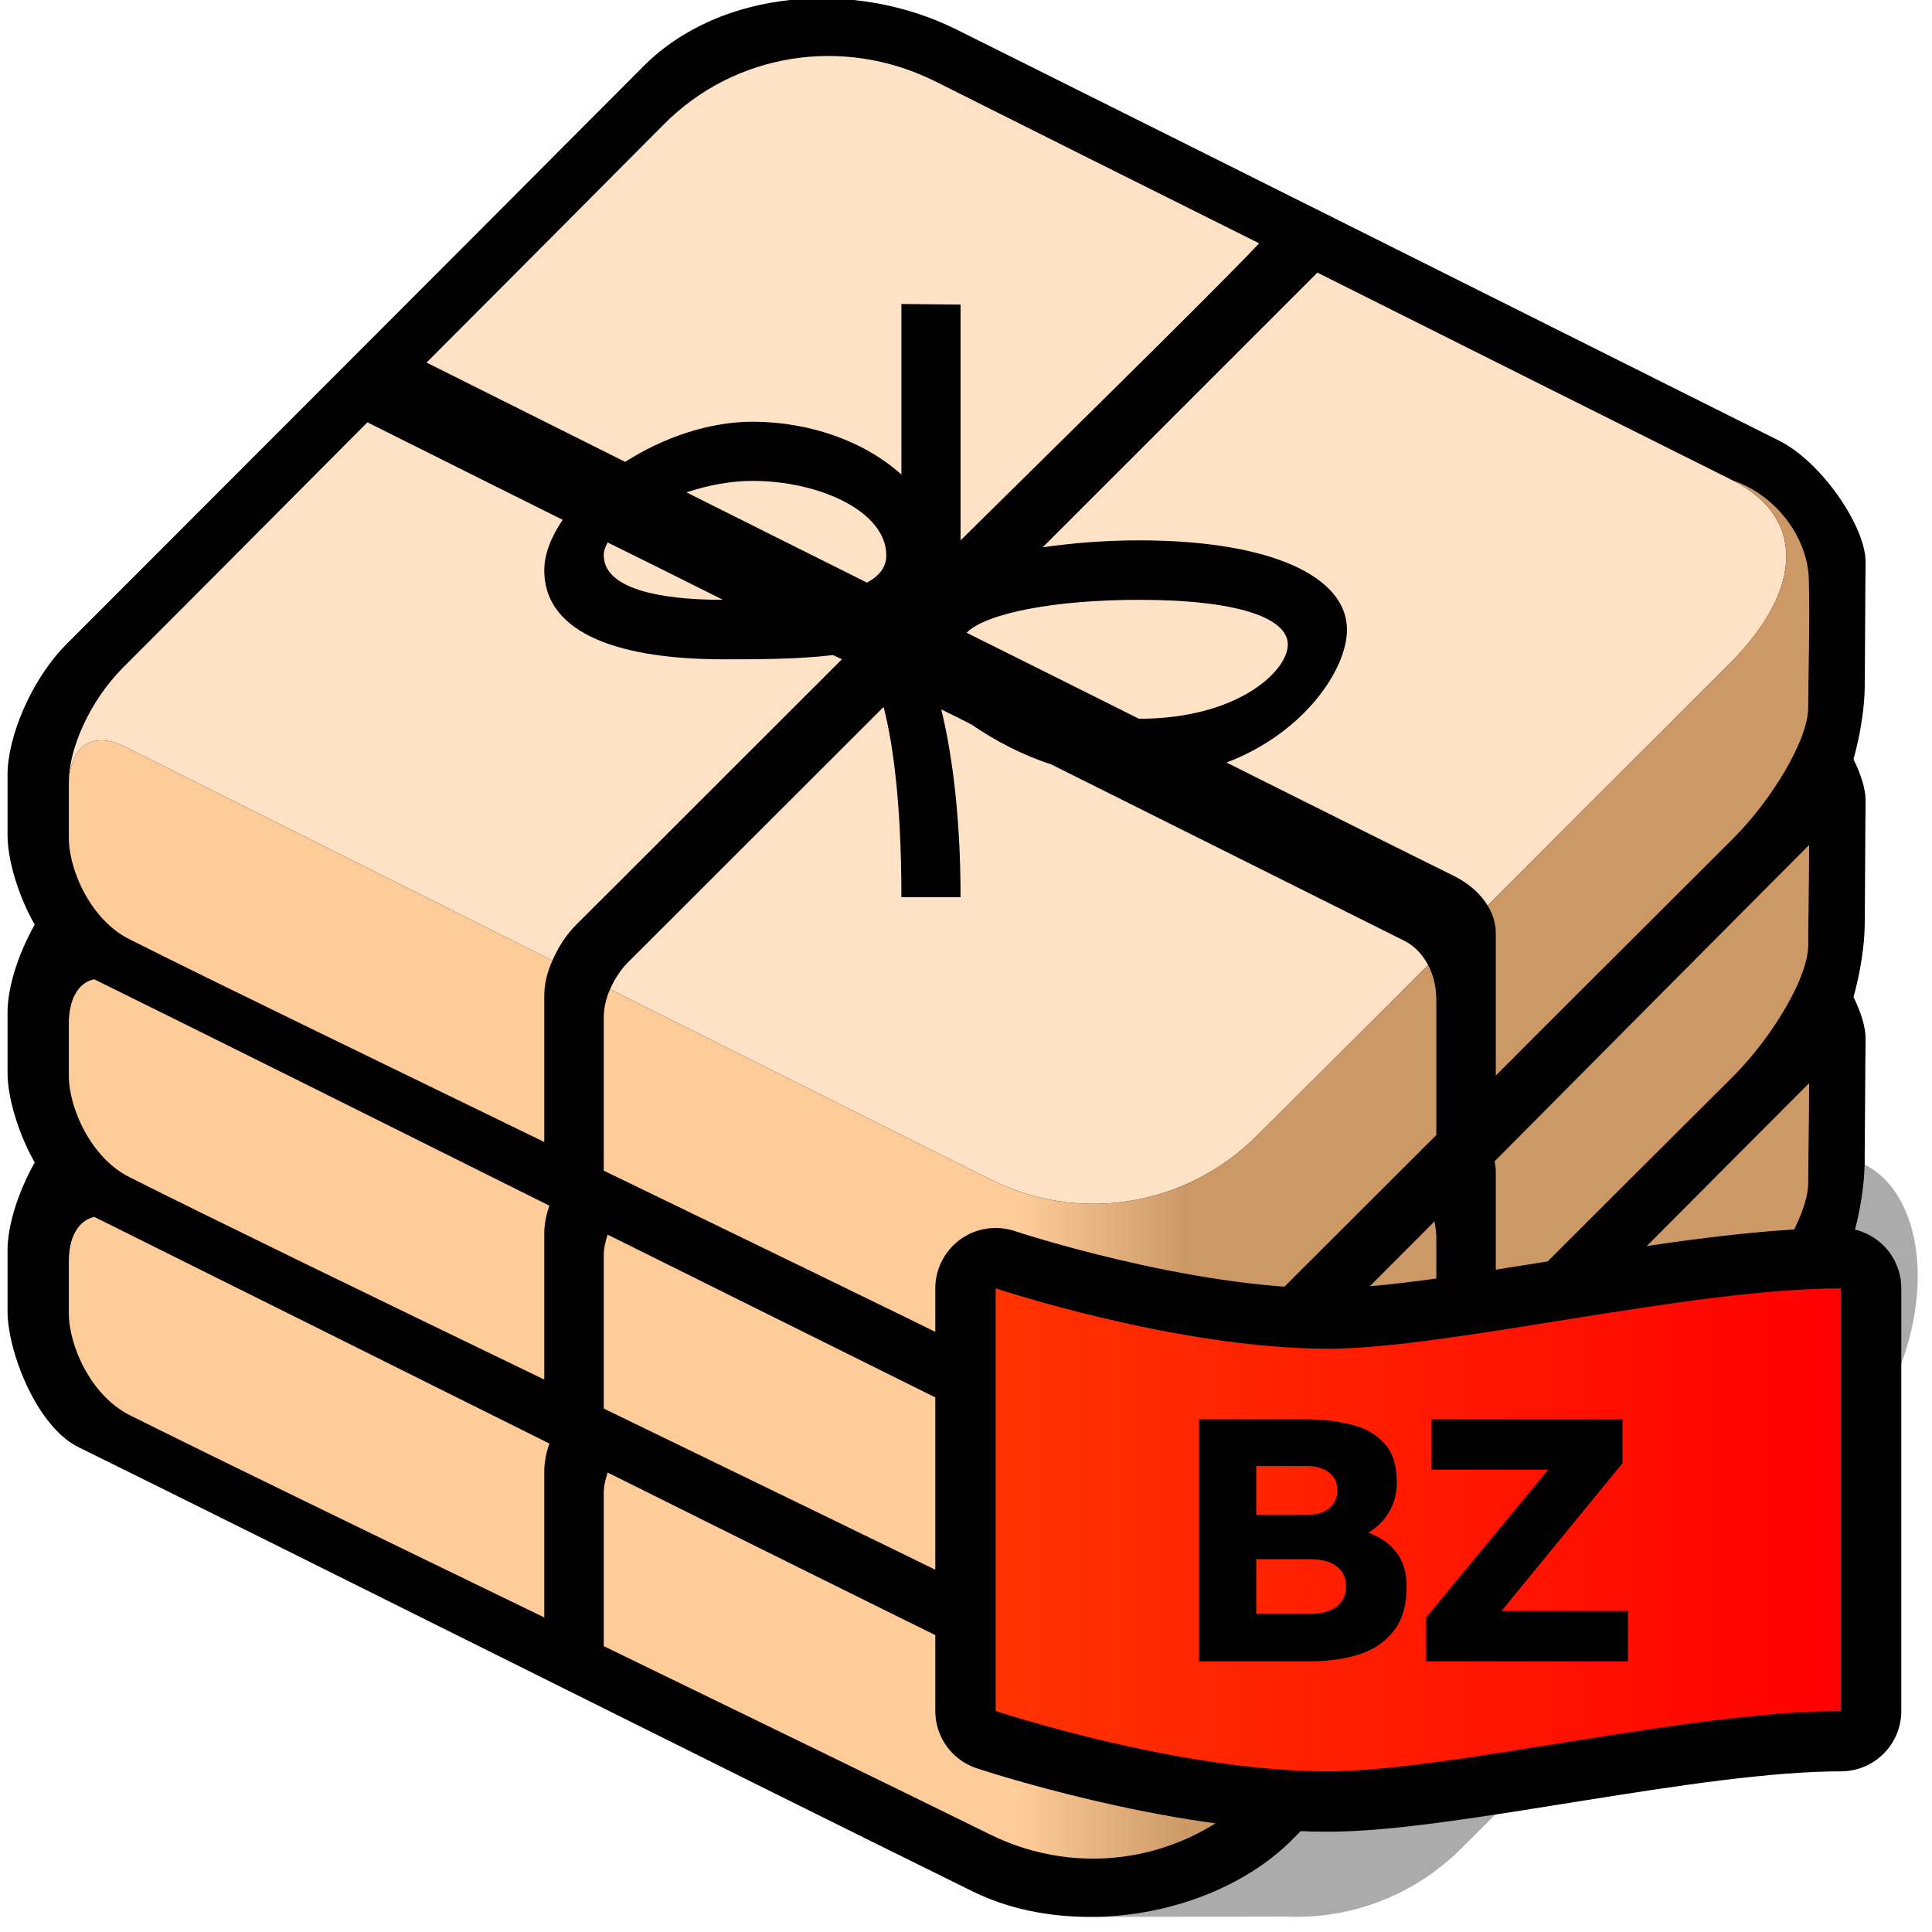
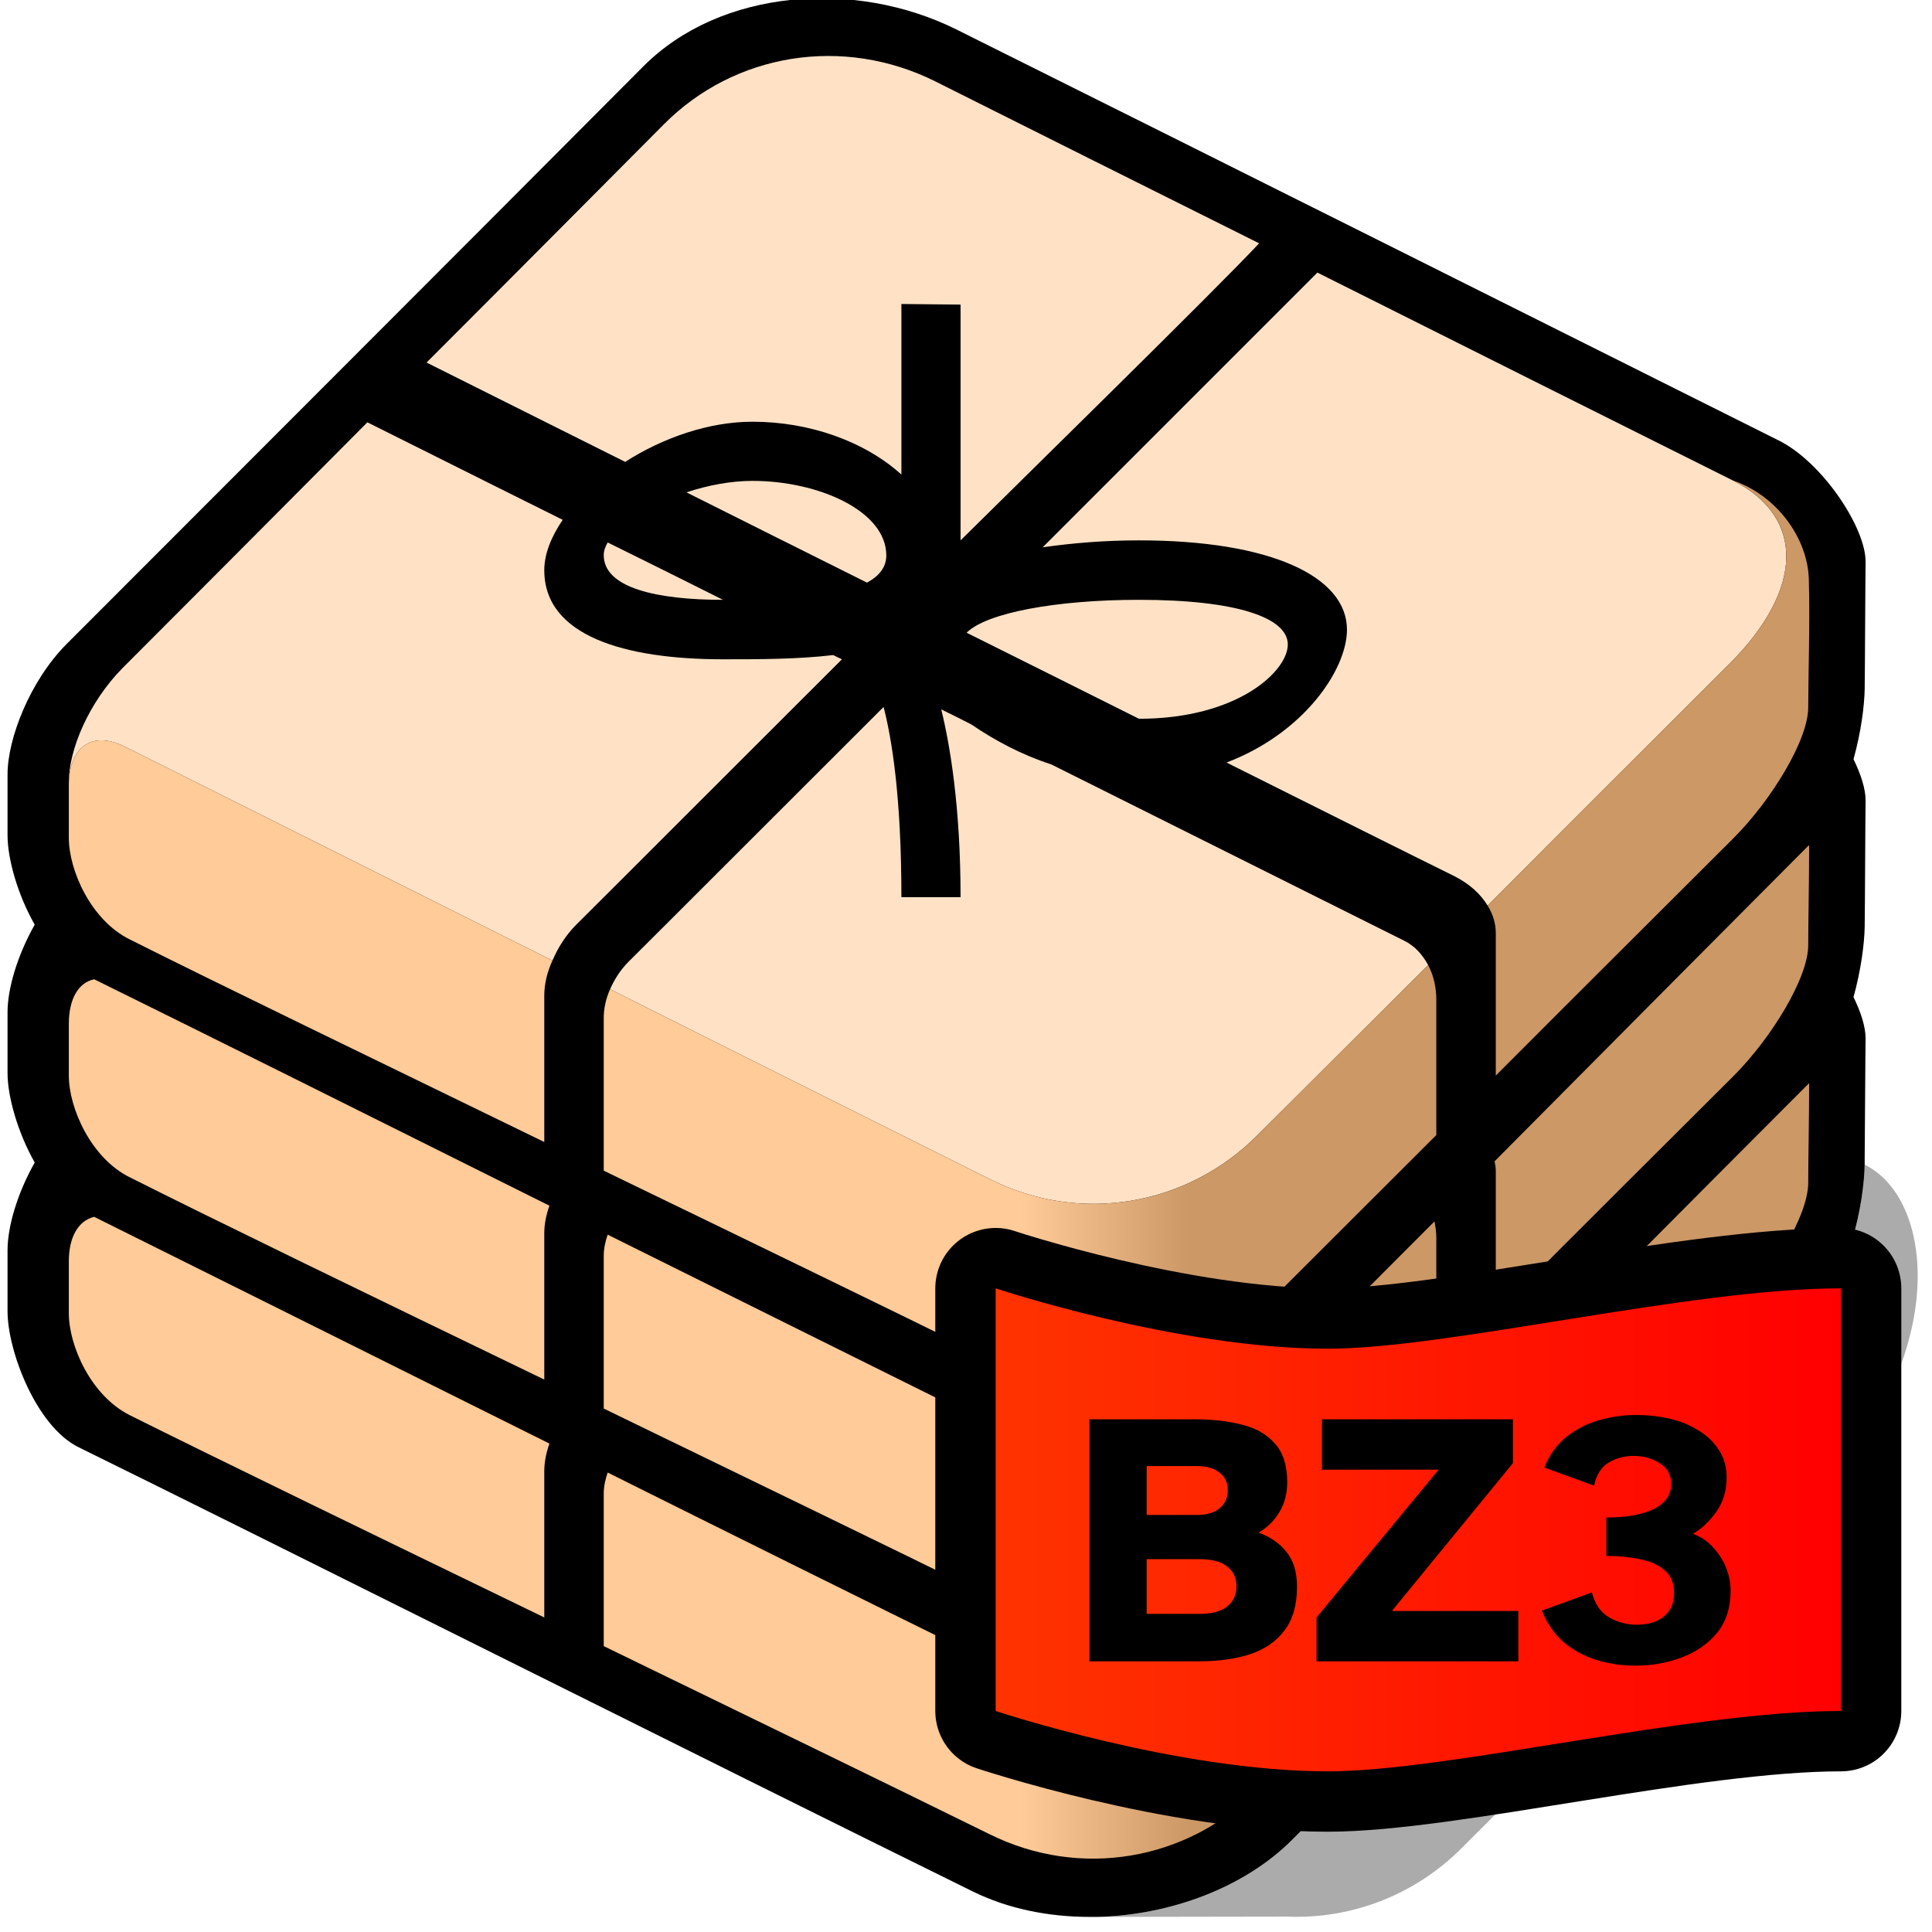
<svg xmlns="http://www.w3.org/2000/svg" xmlns:xlink="http://www.w3.org/1999/xlink" version="1.1" width="64" height="64" color-interpolation="linearRGB" id="svg2">
  <defs id="defs59">
    <linearGradient id="linearGradient9509">
      <stop style="stop-color:#ff3300;stop-opacity:1" offset="0" id="stop9511" />
      <stop style="stop-color:#ff0000;stop-opacity:1" offset="1" id="stop9513" />
    </linearGradient>
    <linearGradient y2="-15.63" x2="60.1" y1="-20.99" x1="31.15" gradientUnits="userSpaceOnUse" id="gradient4">
      <stop id="stop45" stop-color="#91ea85" offset="0" />
      <stop id="stop47" stop-color="#53cd42" offset="1" />
    </linearGradient>
    <linearGradient xlink:href="#linearGradient9509" id="linearGradient9515" x1="32.983" y1="50.678" x2="60.983" y2="50.678" gradientUnits="userSpaceOnUse" />
  </defs>
  <g id="g4">
    <path style="fill:#000000; fill-opacity:0.329" d="M61.77 38.58V38.34C61.77 38.44 61.77 38.51 61.77 38.58C61.75 39.79 61.29 42.4 59.86 43.83C55.51 48.17 48.35 55.41 42.8 60.95C41.22 62.53 38.77 63.44 36.36 63.5L42.63 63.49C44.75 63.58 46.86 62.79 48.43 61.21L60.17 49.48C64.48 45.16 64.21 39.8 61.77 38.58z" id="path6" />
    <path style="fill:#000000" d="M42.8 60.95C48.35 55.41 55.51 48.17 59.86 43.83C61.29 42.4 61.75 39.79 61.77 38.58C61.77 38.52 61.77 38.44 61.77 38.34C61.78 37.41 61.79 34.99 61.8 34.4C61.8 34.02 61.65 33.54 61.4 33.03C61.65 32.13 61.76 31.26 61.77 30.7C61.78 30.04 61.79 27.16 61.8 26.51C61.8 26.14 61.65 25.66 61.4 25.15C61.65 24.25 61.76 23.39 61.77 22.82C61.78 22.16 61.79 19.28 61.8 18.63C61.82 17.49 60.37 15.32 58.94 14.6C52.94 11.6 40.4 5.32 31.69 0.98C28.34 -0.69 23.88 -0.38 21.31 2.2C15.62 7.92 6.36 17.17 2.2 21.34C0.99 22.56 0.25 24.47 0.25 25.65V27.67C0.25 28.46 0.59 29.65 1.15 30.63C0.58 31.64 0.25 32.74 0.25 33.53V35.55C0.25 36.33 0.59 37.52 1.15 38.51C0.58 39.52 0.25 40.62 0.25 41.42V43.44C0.25 44.75 1.2 47.25 2.6 47.94C8.58 50.88 23.58 58.4 32.23 62.66C33.39 63.23 34.73 63.5 36.1 63.5C36.15 63.5 36.19 63.5 36.24 63.5C36.28 63.5 36.32 63.5 36.36 63.5C38.77 63.44 41.22 62.53 42.8 60.95z" id="path8" />
    <path style="fill:#ffcb98" d="M2.28 41.78V43.5C2.28 44.59 3.02 46.24 4.3 46.88C7.04 48.25 12.4 50.85 18.03 53.58V48.73C18.03 48.45 18.09 48.13 18.2 47.82C12.29 44.87 6.51 42 3.12 40.31C2.58 40.44 2.28 41 2.28 41.78z" id="path10" />
    <linearGradient id="gradient0" gradientUnits="userSpaceOnUse" x1="47.58" y1="54.92" x2="20.01" y2="54.92">
      <stop offset="0.298" stop-color="#cb9866" id="stop13" />
      <stop offset="0.498" stop-color="#ffcb98" id="stop15" />
    </linearGradient>
    <path style="fill:url(#gradient0)" d="M37.6 55.5C36.94 55.63 36.25 55.67 35.56 55.6C34.39 55.54 33.23 55.28 32.23 54.78C28.86 53.12 24.52 50.97 20.13 48.78C20.05 49.01 20 49.25 20 49.47V54.53C24.71 56.82 29.43 59.11 32.8 60.77C35.78 62.24 39.29 61.64 41.61 59.33C43.45 57.5 45.5 55.43 47.58 53.36V48.88C47.58 48.7 47.55 48.51 47.52 48.34C45.89 49.98 44.29 51.58 42.8 53.07C41.49 54.38 39.58 55.22 37.6 55.5z" id="path17" />
    <path style="fill:#cb9866" d="M49.51 46.34C49.53 46.45 49.55 46.55 49.55 46.66V51.39C52.51 48.42 55.37 45.57 57.44 43.5C58.69 42.25 59.9 40.27 59.9 39.18C59.9 38.41 59.93 37.06 59.93 35.88C59.91 35.9 59.89 35.93 59.86 35.95C57.15 38.66 53.34 42.5 49.51 46.34z" id="path19" />
    <path style="fill:#cb9866" d="M49.51 38.47C49.53 38.57 49.55 38.68 49.55 38.79V43.51C52.51 40.54 55.37 37.69 57.44 35.63C58.69 34.37 59.9 32.39 59.9 31.31C59.9 30.52 59.93 29.19 59.93 28C59.91 28.01 59.89 28.04 59.86 28.06C57.15 30.78 53.34 34.61 49.51 38.47z" id="path21" />
    <linearGradient id="gradient1" gradientUnits="userSpaceOnUse" x1="47.58" y1="47.04" x2="20.01" y2="47.04">
      <stop offset="0.298" stop-color="#cb9866" id="stop24" />
      <stop offset="0.498" stop-color="#ffcb98" id="stop26" />
    </linearGradient>
    <path style="fill:url(#gradient1)" d="M37.6 47.63C36.94 47.75 36.25 47.79 35.56 47.73C34.39 47.67 33.23 47.4 32.23 46.91C28.86 45.24 24.52 43.08 20.13 40.9C20.05 41.13 20 41.37 20 41.58V46.66C24.71 48.95 29.43 51.23 32.8 52.89C35.78 54.37 39.29 53.77 41.61 51.45C43.45 49.61 45.5 47.55 47.58 45.48V41C47.58 40.82 47.55 40.63 47.52 40.46C45.89 42.09 44.29 43.7 42.8 45.19C41.49 46.5 39.58 47.34 37.6 47.63z" id="path28" />
    <path style="fill:#ffcb98" d="M2.28 33.91V35.63C2.28 36.71 3.02 38.37 4.3 39C7.04 40.38 12.4 42.98 18.03 45.7V40.85C18.03 40.56 18.09 40.25 18.2 39.94C12.29 36.99 6.51 34.11 3.12 32.44C2.58 32.55 2.28 33.12 2.28 33.91z" id="path30" />
    <path style="fill:#ffe2c6" d="M29.36 18.4C29.36 16.92 27.1 15.93 24.93 15.93C24.22 15.93 23.46 16.07 22.74 16.31C24.59 17.24 26.62 18.25 28.72 19.3C29.11 19.09 29.36 18.8 29.36 18.4z" id="path32" />
    <path style="fill:#ffe2c6" d="M20 18.39C20 19.48 21.77 19.87 23.95 19.87C22.61 19.2 21.33 18.56 20.13 17.97C20.05 18.11 20 18.25 20 18.39z" id="path34" />
    <path style="fill:#ffe2c6" d="M24.93 13.97C26.8 13.97 28.63 14.61 29.86 15.72V10.07L31.82 10.09V17.9C33.89 15.85 40.28 9.59 41.71 8.06C37.86 6.14 34.04 4.23 30.99 2.7C27.93 1.17 24.33 1.76 21.99 4.12C19.81 6.31 16.98 9.16 14.13 12.01C14.48 12.18 17.06 13.48 20.71 15.3C21.96 14.5 23.48 13.97 24.93 13.97z" id="path36" />
    <path style="fill:#ffe2c6" d="M57.39 15.91C54.36 14.4 49.09 11.76 43.64 9.03L34.54 18.13C35.52 17.99 36.59 17.9 37.73 17.9C42.08 17.9 44.62 19.09 44.62 20.86C44.62 22.18 43.19 24.29 40.63 25.26C43.93 26.91 46.67 28.28 48.21 29.04C48.69 29.29 49.05 29.62 49.28 30C52.26 27 55.43 23.85 57.31 21.97C59.73 19.54 59.83 17.13 57.39 15.91z" id="path38" />
    <path style="fill:#ffe2c6" d="M27.6 21.7C26.43 21.84 25.13 21.84 23.95 21.84C20.68 21.84 18.03 21.06 18.03 18.89C18.03 18.35 18.26 17.78 18.64 17.22C15.06 15.44 12.52 14.16 12.17 13.99C8.94 17.24 5.89 20.3 4.05 22.14C2.95 23.26 2.28 24.82 2.28 25.91V26.02C2.28 24.83 2.97 24.15 4.15 24.74C7.26 26.3 12.73 29.03 18.3 31.82C18.48 31.4 18.74 30.98 19.09 30.63C20.76 28.97 24.19 25.53 27.89 21.84C27.79 21.79 27.69 21.75 27.6 21.7z" id="path40" />
    <path style="fill:#ffe2c6" d="M42.66 21.35C42.66 20.47 41 19.87 37.73 19.87C34.99 19.87 32.68 20.3 32.02 20.96C33.96 21.93 35.9 22.89 37.73 23.81C41 23.81 42.66 22.23 42.66 21.35z" id="path42" />
    <path style="fill:#ffe2c6" d="M46.51 31.16L34.82 25.32C33.83 25 32.94 24.52 32.18 24C31.85 23.83 31.51 23.66 31.18 23.5C31.47 24.67 31.82 26.74 31.82 29.72H29.86C29.86 26.38 29.54 24.46 29.27 23.42C25.61 27.07 22.3 30.39 20.82 31.86C20.55 32.13 20.35 32.45 20.21 32.77C25.01 35.18 29.71 37.52 32.81 39.07C35.79 40.56 39.33 39.95 41.67 37.59C41.67 37.59 44.19 35.08 47.31 31.97C47.12 31.62 46.86 31.33 46.51 31.16z" id="path44" />
    <path style="fill:#ffcb98" d="M2.28 26.02V27.75C2.28 28.84 3.02 30.49 4.3 31.12C7.04 32.5 12.4 35.09 18.03 37.83V32.98C18.03 32.61 18.12 32.21 18.3 31.82C12.73 29.03 7.26 26.3 4.15 24.74C2.97 24.15 2.28 24.83 2.28 26.02z" id="path46" />
    <path style="fill:#cb9866" d="M59.92 19.2C59.89 17.86 58.89 16.42 57.39 15.91C59.83 17.12 59.73 19.54 57.31 21.97C55.43 23.85 52.26 27 49.28 30C49.46 30.29 49.55 30.6 49.55 30.91V35.63C52.51 32.66 55.37 29.82 57.44 27.75C58.69 26.49 59.9 24.51 59.9 23.43C59.9 22.45 59.96 20.55 59.92 19.2z" id="path48" />
    <linearGradient id="gradient2" gradientUnits="userSpaceOnUse" x1="47.58" y1="38.85" x2="20.01" y2="38.85">
      <stop offset="0.298" stop-color="#cb9866" id="stop51" />
      <stop offset="0.498" stop-color="#ffcb98" id="stop53" />
    </linearGradient>
    <path style="fill:url(#gradient2)" d="M41.67 37.59C39.33 39.95 35.79 40.56 32.81 39.07C29.71 37.52 25.01 35.18 20.21 32.77C20.07 33.08 20 33.41 20 33.71V38.78C24.71 41.06 29.43 43.35 32.8 45.01C35.78 46.49 39.29 45.89 41.61 43.56C43.45 41.73 45.5 39.67 47.58 37.6V33.12C47.58 32.71 47.49 32.31 47.31 31.97C44.19 35.08 41.67 37.59 41.67 37.59z" id="path55" />
  </g>
  <path id="path42-7" d="m 32.983,56.678 0,-14 c 0,0 6,2 11,2 4,0 12,-2 17,-2 l 0,14 c -5,0 -13,2 -17,2 -5,0 -11,-2 -11,-2 z" style="fill:none;stroke:#010000;stroke-width:4;stroke-linejoin:round" />
  <path id="path49" d="m 32.983,56.678 0,-14 c 0,0 6,2 11,2 4,0 12,-2 17,-2 l 0,14 c -5,0 -13,2 -17,2 -5,0 -11,-2 -11,-2 z" style="fill:url(#linearGradient9515);fill-opacity:1" />
  <g style="font-style:normal;font-variant:normal;font-weight:bold;font-stretch:normal;font-size:11.25px;line-height:125%;font-family:'DejaVu Sans';-inkscape-font-specification:'DejaVu Sans Bold';letter-spacing:0px;word-spacing:0px;fill:#000000;fill-opacity:1;stroke:none;stroke-width:1px;stroke-linecap:butt;stroke-linejoin:miter;stroke-opacity:1" id="text6760">
-     <path d="m 39.719,55.033 v -8.016 h 3.504 q 0.876,0 1.56,0.18 0.684,0.168 1.08,0.624 0.408,0.444 0.408,1.284 0,0.552 -0.252,0.972 -0.24,0.42 -0.696,0.696 0.564,0.192 0.912,0.624 0.36,0.432 0.36,1.164 0,0.9 -0.408,1.44 -0.396,0.54 -1.128,0.792 -0.732,0.24 -1.704,0.24 z m 1.896,-4.848 h 1.668 q 0.48,0 0.744,-0.216 0.276,-0.228 0.276,-0.6 0,-0.384 -0.276,-0.588 -0.264,-0.216 -0.744,-0.216 h -1.668 z m 0,3.276 h 1.752 q 0.612,0 0.912,-0.24 0.312,-0.252 0.312,-0.672 0,-0.42 -0.312,-0.66 -0.3,-0.24 -0.912,-0.24 h -1.752 z m 5.628,1.572 v -1.452 l 4.044,-4.896 h -3.864 v -1.668 h 6.324 v 1.452 l -4.008,4.896 h 4.188 v 1.668 z" id="text1" style="font-size:12px;line-height:0.9;font-family:'Atkinson Hyperlegible';-inkscape-font-specification:'Atkinson Hyperlegible Bold';text-align:center;text-anchor:middle;stroke-linecap:square" aria-label="BZ" />
+     <path d="m 36.089,55.033 v -8.016 h 3.504 q 0.876,0 1.56,0.18 0.684,0.168 1.08,0.624 0.408,0.444 0.408,1.284 0,0.552 -0.252,0.972 -0.24,0.42 -0.696,0.696 0.564,0.192 0.912,0.624 0.36,0.432 0.36,1.164 0,0.9 -0.408,1.44 -0.396,0.54 -1.128,0.792 -0.732,0.24 -1.704,0.24 z m 1.896,-4.848 h 1.668 q 0.48,0 0.744,-0.216 0.276,-0.228 0.276,-0.6 0,-0.384 -0.276,-0.588 -0.264,-0.216 -0.744,-0.216 h -1.668 z m 0,3.276 h 1.752 q 0.612,0 0.912,-0.24 0.312,-0.252 0.312,-0.672 0,-0.42 -0.312,-0.66 -0.3,-0.24 -0.912,-0.24 h -1.752 z m 5.628,1.572 v -1.452 l 4.044,-4.896 h -3.864 v -1.668 h 6.324 v 1.452 l -4.008,4.896 h 4.188 v 1.668 z m 10.56,0.144 q -0.672,0 -1.296,-0.192 -0.612,-0.192 -1.08,-0.588 -0.468,-0.408 -0.72,-1.044 l 1.656,-0.6 q 0.156,0.588 0.576,0.828 0.42,0.24 0.912,0.24 0.564,0 0.9,-0.276 0.336,-0.276 0.336,-0.768 0,-0.492 -0.312,-0.756 -0.312,-0.276 -0.828,-0.372 -0.504,-0.108 -1.104,-0.108 v -1.272 q 1.032,0 1.584,-0.288 0.564,-0.288 0.564,-0.816 0,-0.468 -0.384,-0.696 -0.372,-0.24 -0.864,-0.24 -0.444,0 -0.816,0.216 -0.372,0.216 -0.492,0.768 l -1.644,-0.6 q 0.24,-0.612 0.708,-0.996 0.468,-0.384 1.08,-0.564 0.612,-0.18 1.272,-0.18 0.552,0 1.08,0.12 0.528,0.12 0.948,0.384 0.432,0.252 0.684,0.648 0.264,0.384 0.264,0.924 0,0.648 -0.348,1.14 -0.348,0.48 -0.768,0.72 0.396,0.144 0.672,0.456 0.288,0.312 0.432,0.684 0.144,0.372 0.144,0.744 0,0.84 -0.444,1.392 -0.444,0.54 -1.164,0.816 -0.72,0.276 -1.548,0.276 z" id="text1" style="font-size:12px;line-height:0.9;font-family:'Atkinson Hyperlegible';-inkscape-font-specification:'Atkinson Hyperlegible Bold';text-align:center;text-anchor:middle;stroke-linecap:square" aria-label="BZ3" />
  </g>
</svg>
